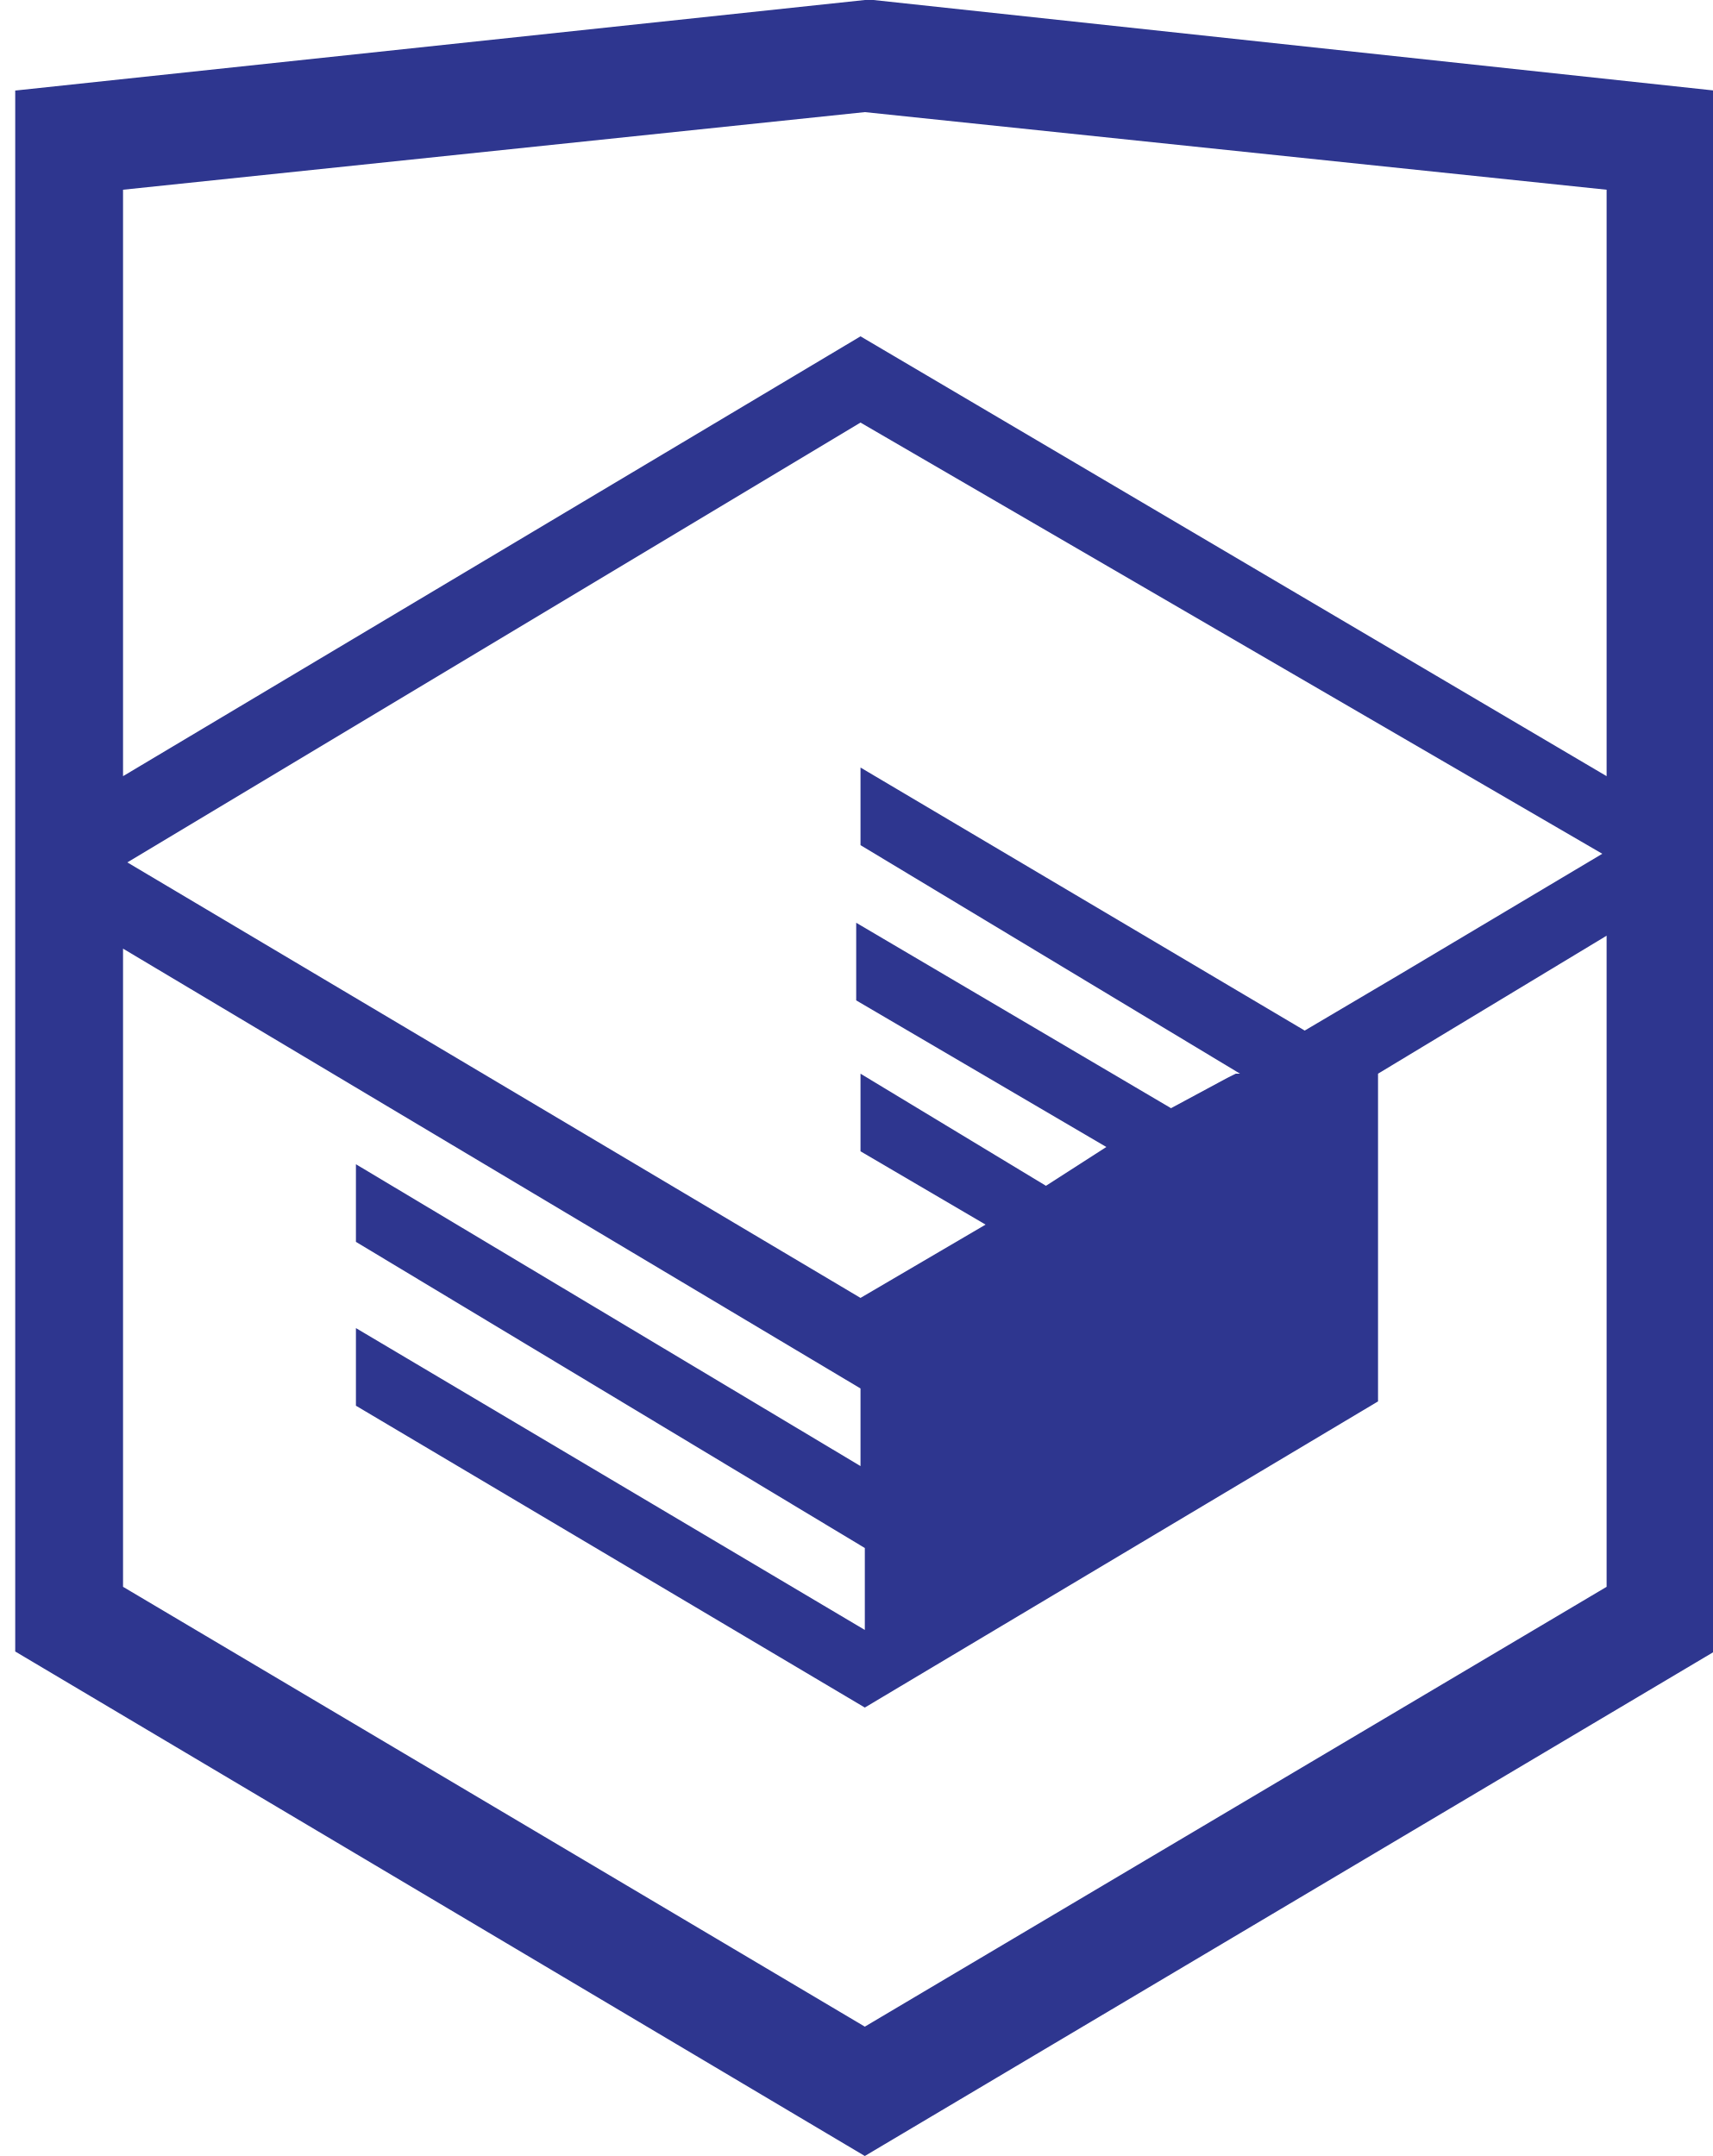
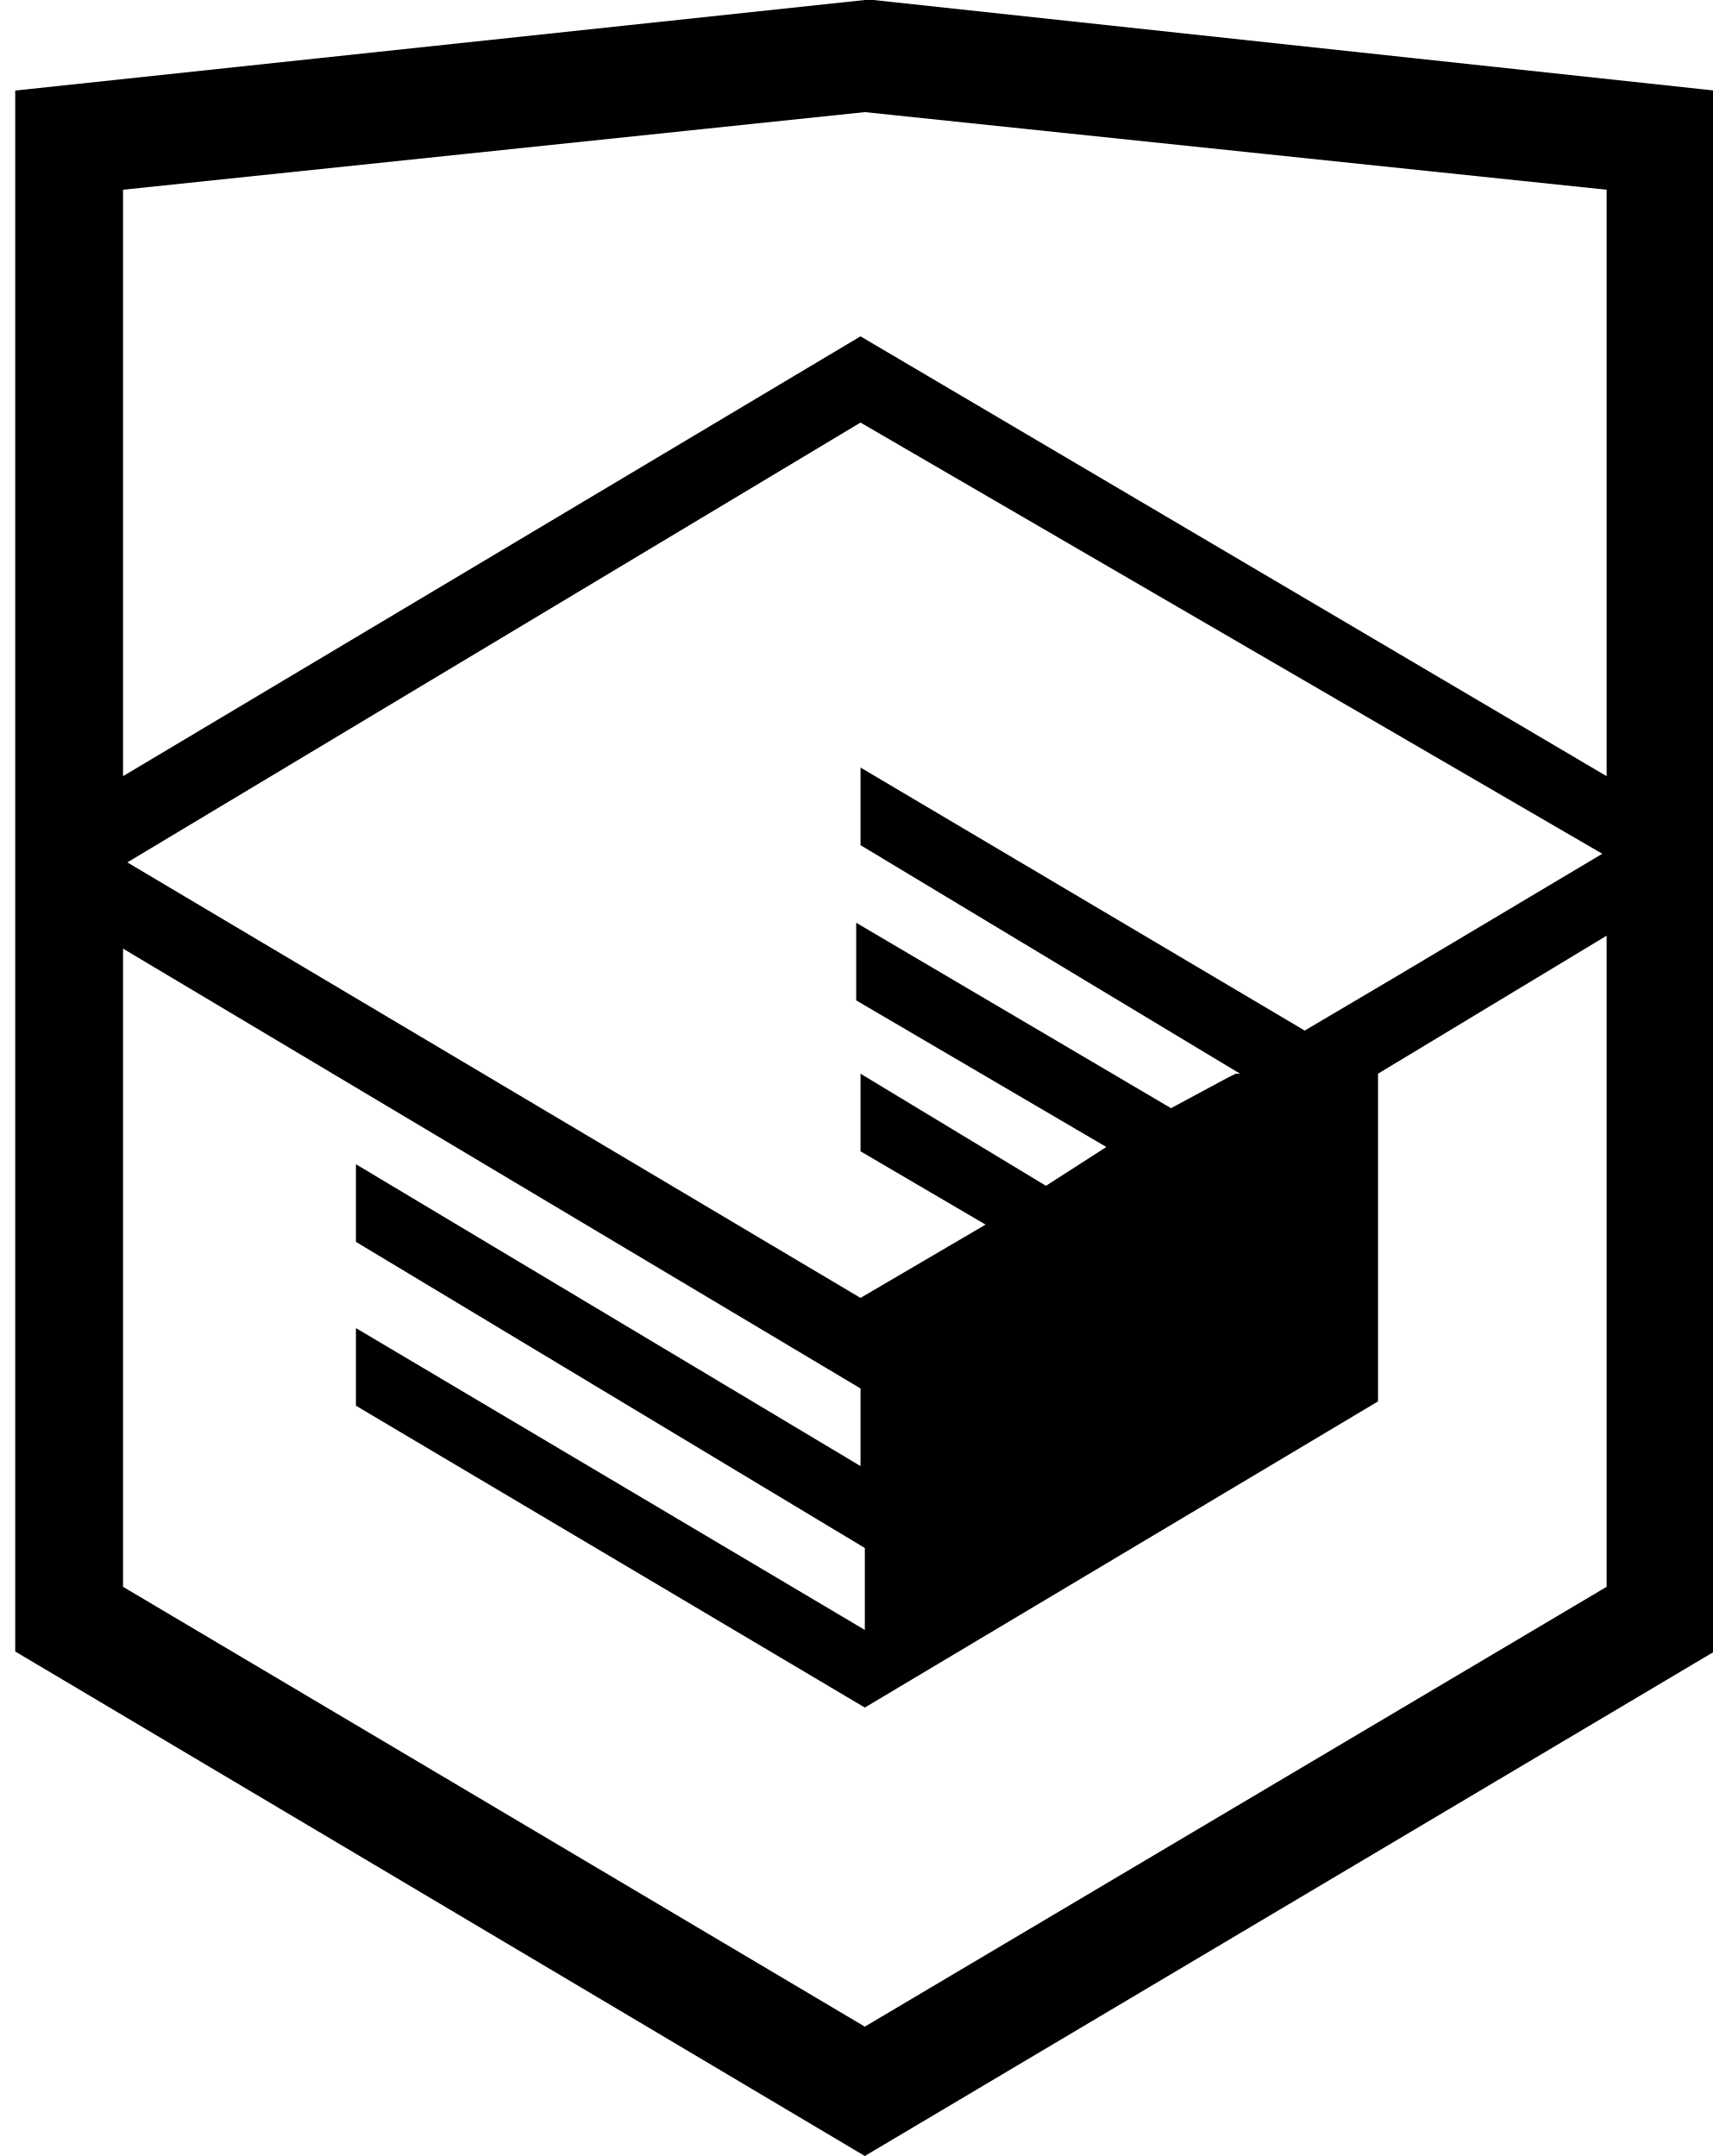
<svg xmlns="http://www.w3.org/2000/svg" viewBox="0 0 39 50" width="27" height="34">
-   <path fill="#2E368F" d="M19.9 0h-.2L0 2.1v36.2L19.7 50l19.7-11.7V2.1zm17 36.8L19.7 47 2.5 36.8V22l17.1 10.2V34L7.9 27v1.8l11.8 7.1v1.9l-11.8-7v1.8l11.8 7 11.9-7.1v-7.6l5.3-3.2zm-.1-17l-4.7 2.8-2.2 1.3-10.3-6.1v1.8l8.8 5.3h-.1l-.2.1-1.3.7-7.3-4.3v1.8l5.8 3.4-1.4.9-4.3-2.6v1.8l2.9 1.7-2.9 1.7L2.6 20l17-10.2zm.1-1.8L19.6 7.8 2.5 18V4.4l17.2-1.8 17.2 1.8z" />
+   <path d="M19.9 0h-.2L0 2.1v36.2L19.7 50l19.7-11.7V2.1zm17 36.8L19.7 47 2.5 36.8V22l17.1 10.2V34L7.9 27v1.8l11.8 7.1v1.9l-11.8-7v1.8l11.8 7 11.9-7.1v-7.6l5.3-3.2zm-.1-17l-4.7 2.8-2.2 1.3-10.3-6.1v1.8l8.8 5.3h-.1l-.2.1-1.3.7-7.3-4.3v1.8l5.8 3.4-1.4.9-4.3-2.6v1.8l2.9 1.7-2.9 1.7L2.6 20l17-10.2zm.1-1.8L19.6 7.8 2.5 18V4.4l17.2-1.8 17.2 1.8z" />
</svg>
